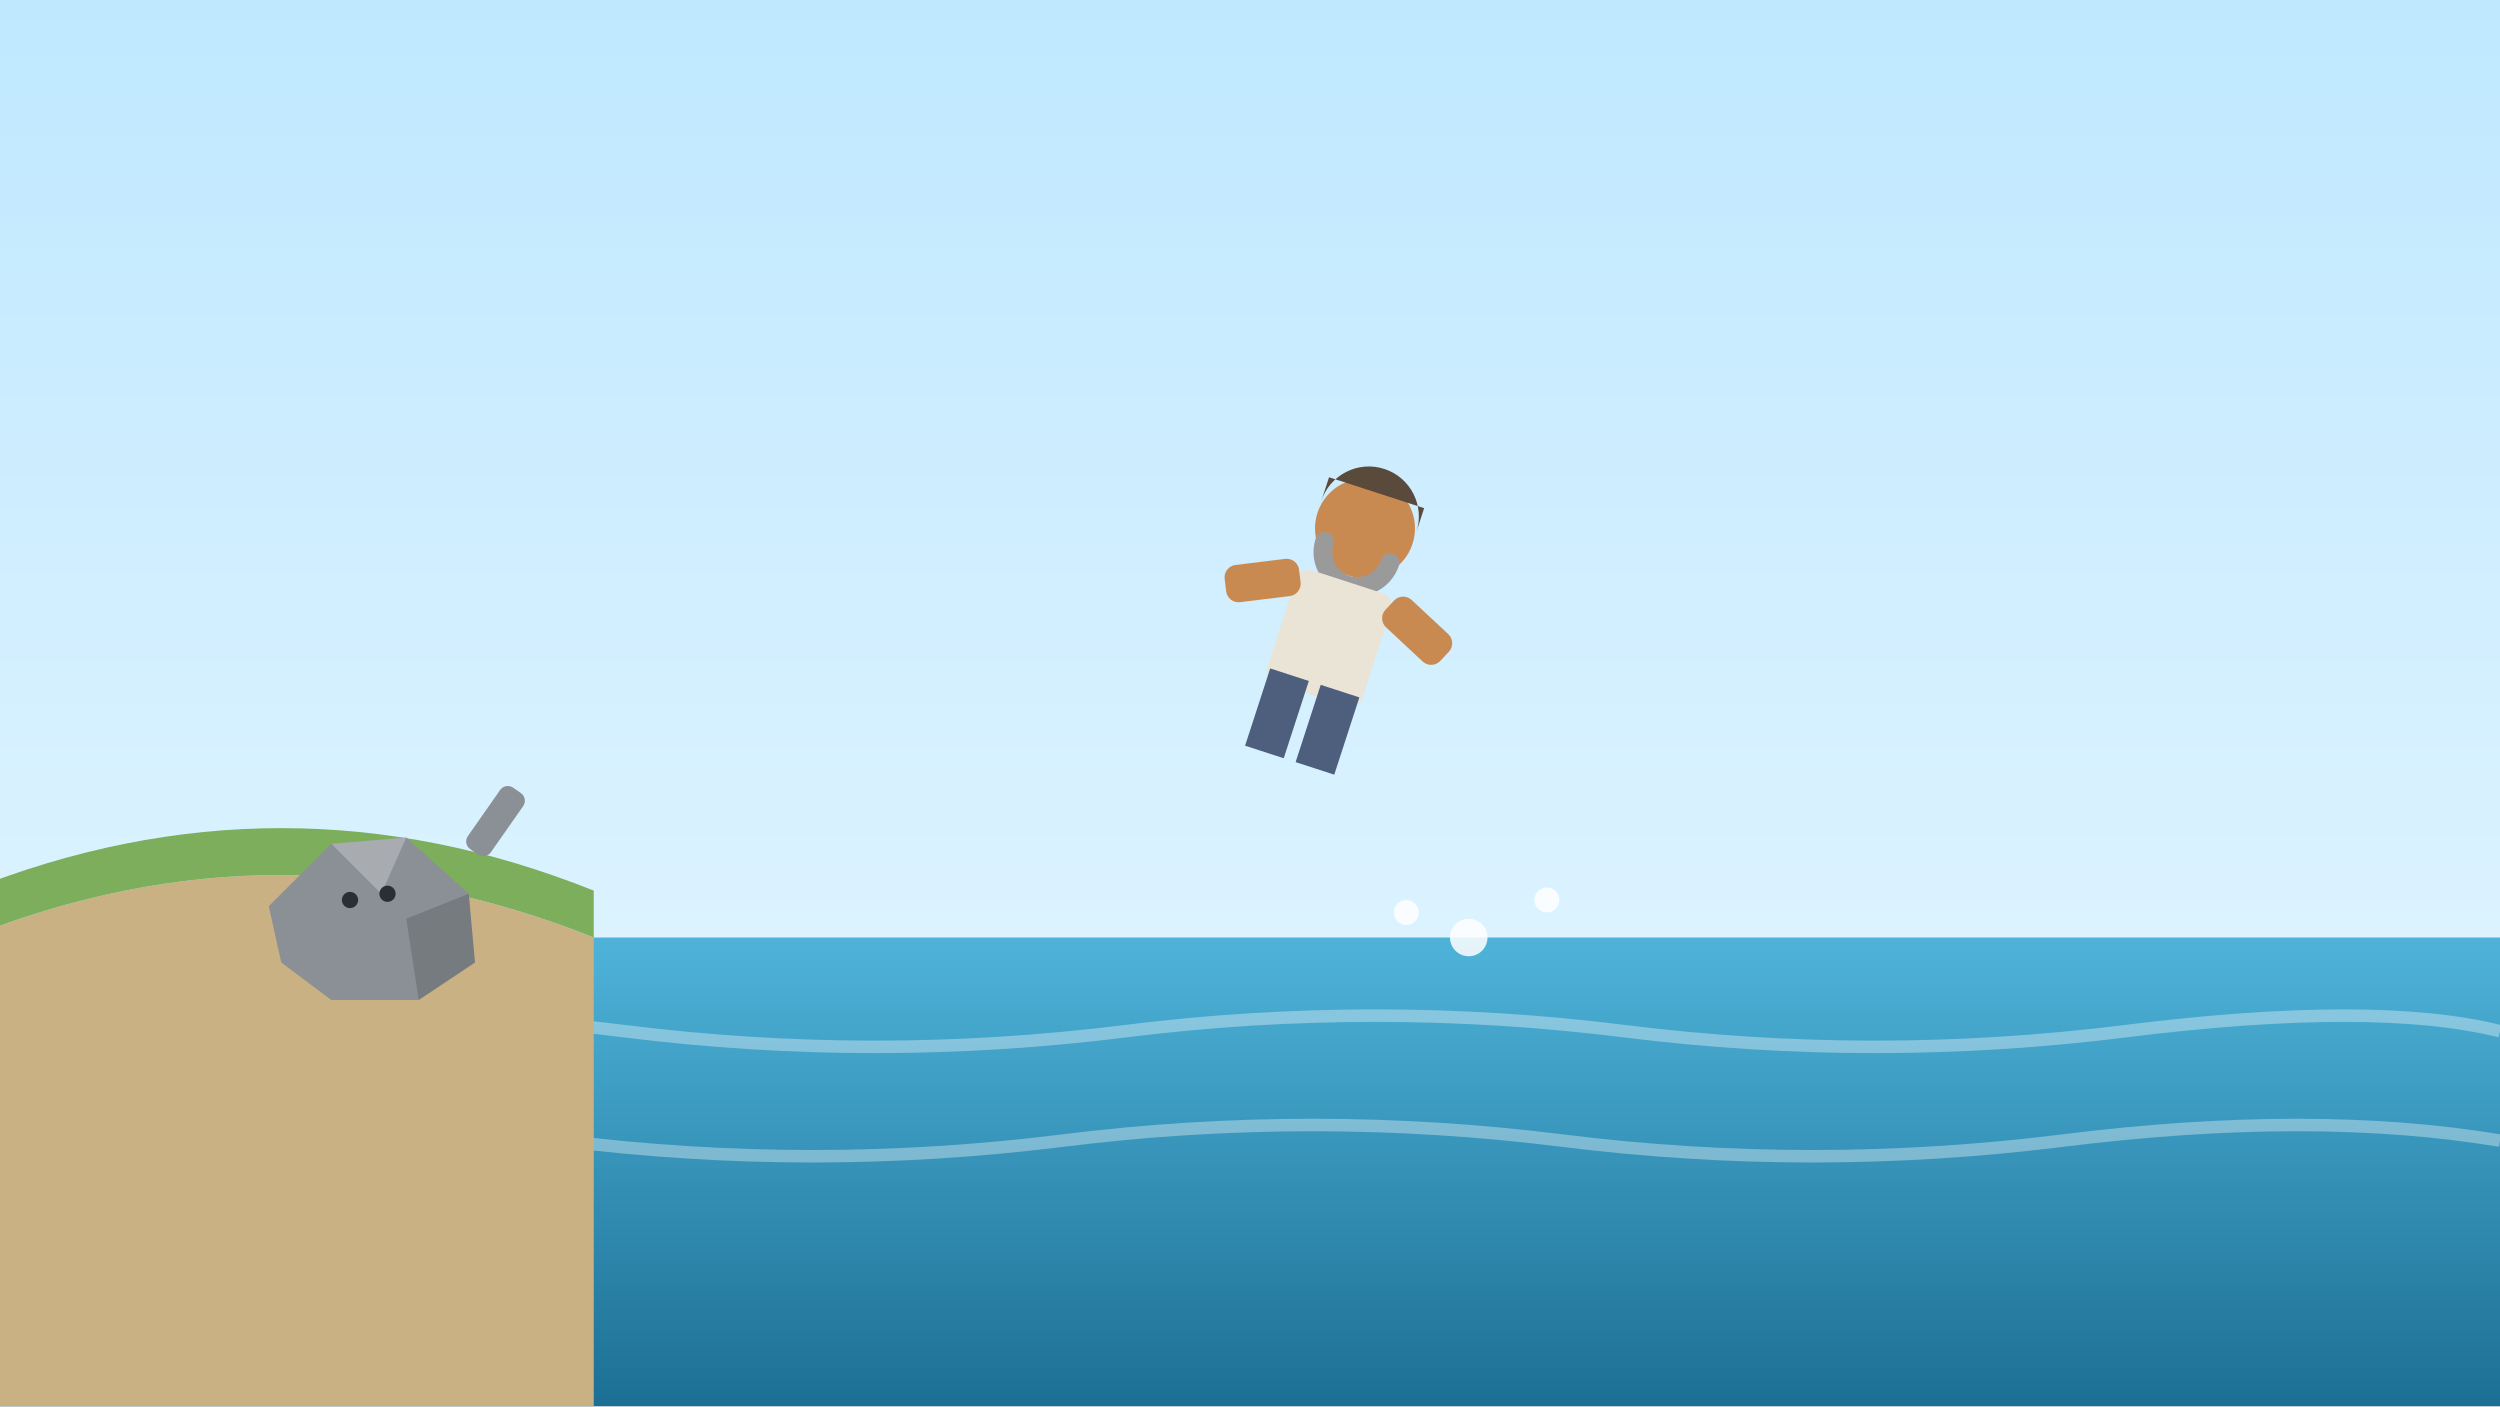
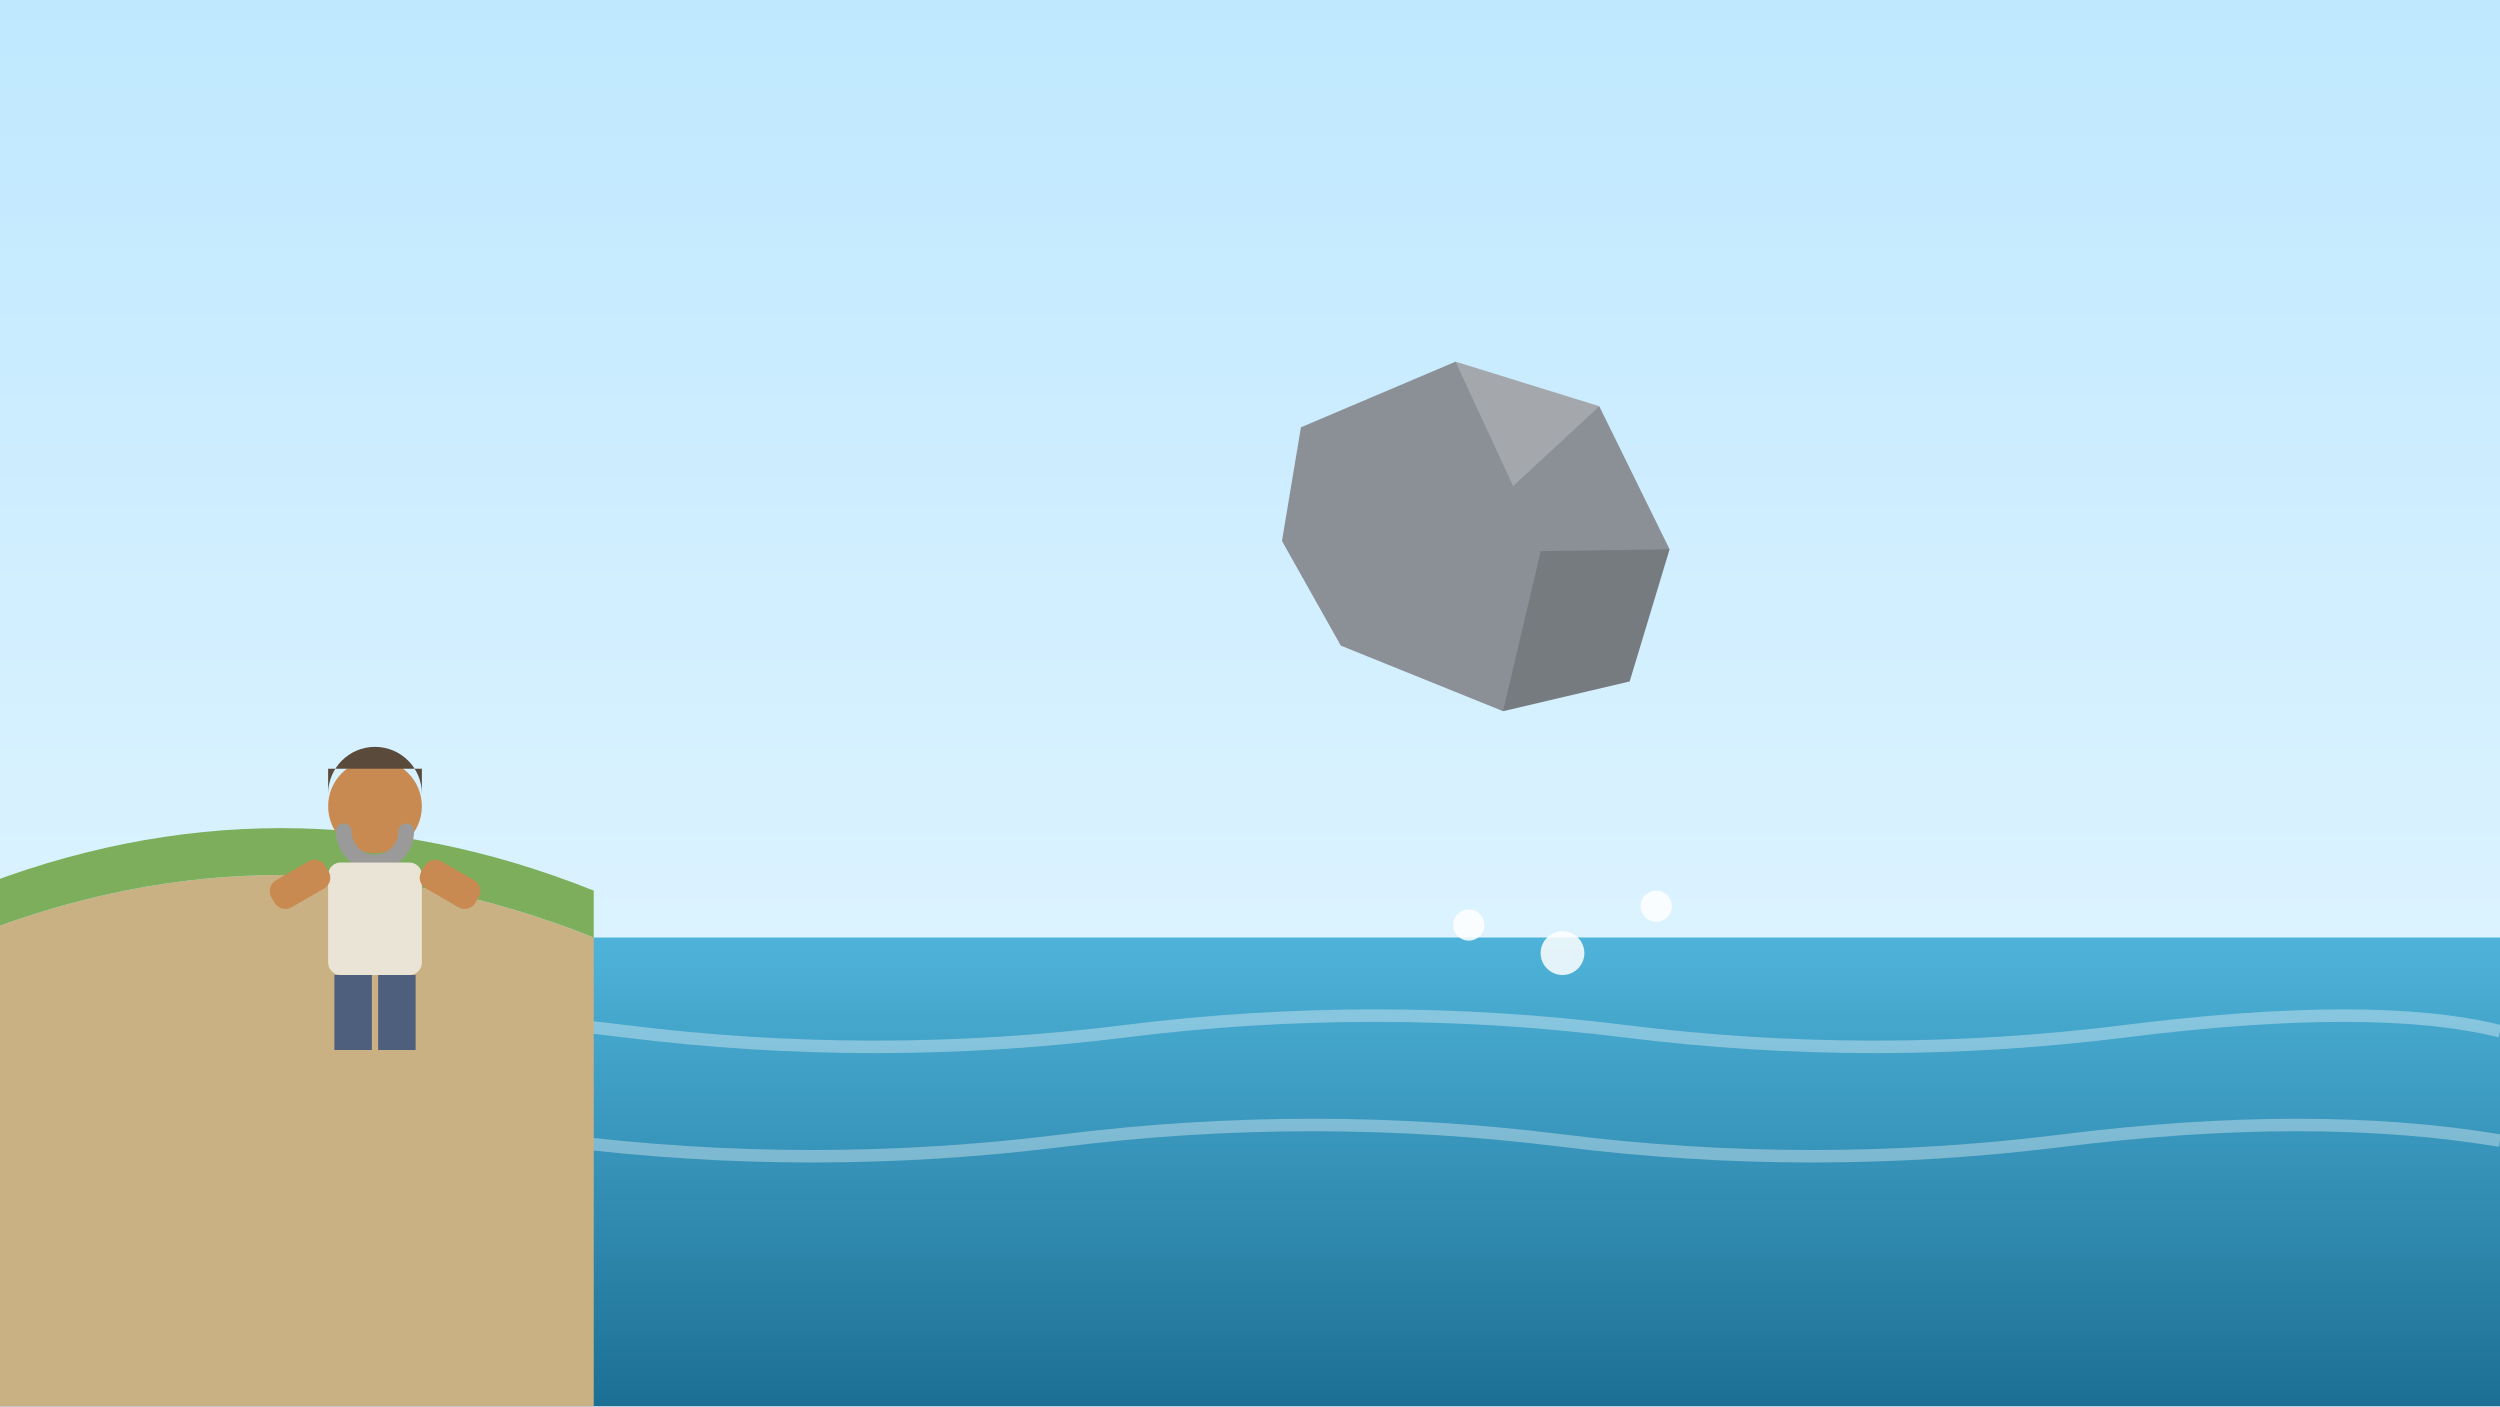
<svg xmlns="http://www.w3.org/2000/svg" viewBox="0 0 800 450">
  <defs>
    <linearGradient id="sky" x1="0" y1="0" x2="0" y2="1">
      <stop offset="0" stop-color="#bfe8ff" />
      <stop offset="1" stop-color="#eaf8ff" />
    </linearGradient>
    <linearGradient id="sea" x1="0" y1="0" x2="0" y2="1">
      <stop offset="0" stop-color="#4fb3d9" />
      <stop offset="1" stop-color="#1c6f94" />
    </linearGradient>
  </defs>
  <rect width="800" height="450" fill="url(#sky)" />
  <rect y="300" width="800" height="150" fill="url(#sea)" />
  <g opacity=".35" stroke="#fff" stroke-width="4" fill="none">
    <path d="M40 330 Q120 320 200 330 T360 330 T520 330 T680 330 T800 330" />
    <path d="M20 365 Q100 355 180 365 T340 365 T500 365 T660 365 T800 365" />
  </g>
  <path d="M-10 450 L-10 300 Q90 260 190 300 L190 450 Z" fill="#c9b183" />
  <path d="M-10 300 Q90 260 190 300 L190 285 Q90 245 -10 285 Z" fill="#7cae5c" />
-   <g transform="translate(430,190) rotate(18)">
-     <circle cx="0" cy="-22" r="16" fill="#c98a52" />
-     <path d="M-16 -26 A16 16 0 0 1 16 -26 L16 -34 L-16 -34 Z" fill="#5a4a3c" />
-     <path d="M-11 -14 A11 11 0 0 0 11 -14" fill="none" stroke="#9a9a9a" stroke-width="6" stroke-linecap="round" />
-     <rect x="-16" y="-4" width="32" height="38" rx="4" fill="#eae4d6" />
-     <rect x="-38" y="-2" width="24" height="12" rx="4" fill="#c98a52" transform="rotate(-25 -26 4)" />
-     <rect x="14" y="-2" width="24" height="12" rx="4" fill="#c98a52" transform="rotate(25 26 4)" />
-     <rect x="-15" y="30" width="13" height="26" fill="#4d5f7d" />
-     <rect x="2" y="30" width="13" height="26" fill="#4d5f7d" />
+   <g transform="translate(470,180) rotate(22)">
+     <polygon points="-58,16 -66,-20 -28,-58 20,-62 58,-28 62,16 28,40 -28,40" fill="#8b9096" />
+     <polygon points="-28,-58 20,-62 4,-28" fill="#ffffff" opacity=".22" />
+     <polygon points="20,-12 58,-28 62,16 28,40" fill="#000000" opacity=".15" />
  </g>
  <g fill="#fff" opacity=".85">
-     <circle cx="470" cy="300" r="6" />
-     <circle cx="495" cy="288" r="4" />
-     <circle cx="450" cy="292" r="4" />
+     <circle cx="500" cy="305" r="7" />
+     <circle cx="530" cy="290" r="5" />
+     <circle cx="470" cy="296" r="5" />
  </g>
  <g transform="translate(120,300)">
-     <polygon points="-30,8 -34,-10 -14,-30 10,-32 30,-14 32,8 14,20 -14,20" fill="#8b9096" />
-     <polygon points="-14,-30 10,-32 2,-14" fill="#ffffff" opacity=".25" />
-     <polygon points="10,-6 30,-14 32,8 14,20" fill="#000000" opacity=".15" />
-     <rect x="28" y="-30" width="24" height="9" rx="3" fill="#8b9096" transform="rotate(-55 28 -30)" />
-     <circle cx="-8" cy="-12" r="2.6" fill="#2b2f33" />
-     <circle cx="4" cy="-14" r="2.6" fill="#2b2f33" />
+     <circle cx="0" cy="-42" r="15" fill="#c98a52" />
+     <path d="M-15 -46 A15 15 0 0 1 15 -46 L15 -54 L-15 -54 Z" fill="#5a4a3c" />
+     <path d="M-10 -34 A10 10 0 0 0 10 -34" fill="none" stroke="#9a9a9a" stroke-width="5" stroke-linecap="round" />
+     <rect x="-15" y="-24" width="30" height="36" rx="4" fill="#eae4d6" />
+     <rect x="-34" y="-22" width="20" height="10" rx="4" fill="#c98a52" transform="rotate(-30 -24 -17)" />
+     <rect x="14" y="-22" width="20" height="10" rx="4" fill="#c98a52" transform="rotate(30 24 -17)" />
+     <rect x="-13" y="12" width="12" height="24" fill="#4d5f7d" />
+     <rect x="1" y="12" width="12" height="24" fill="#4d5f7d" />
  </g>
</svg>
